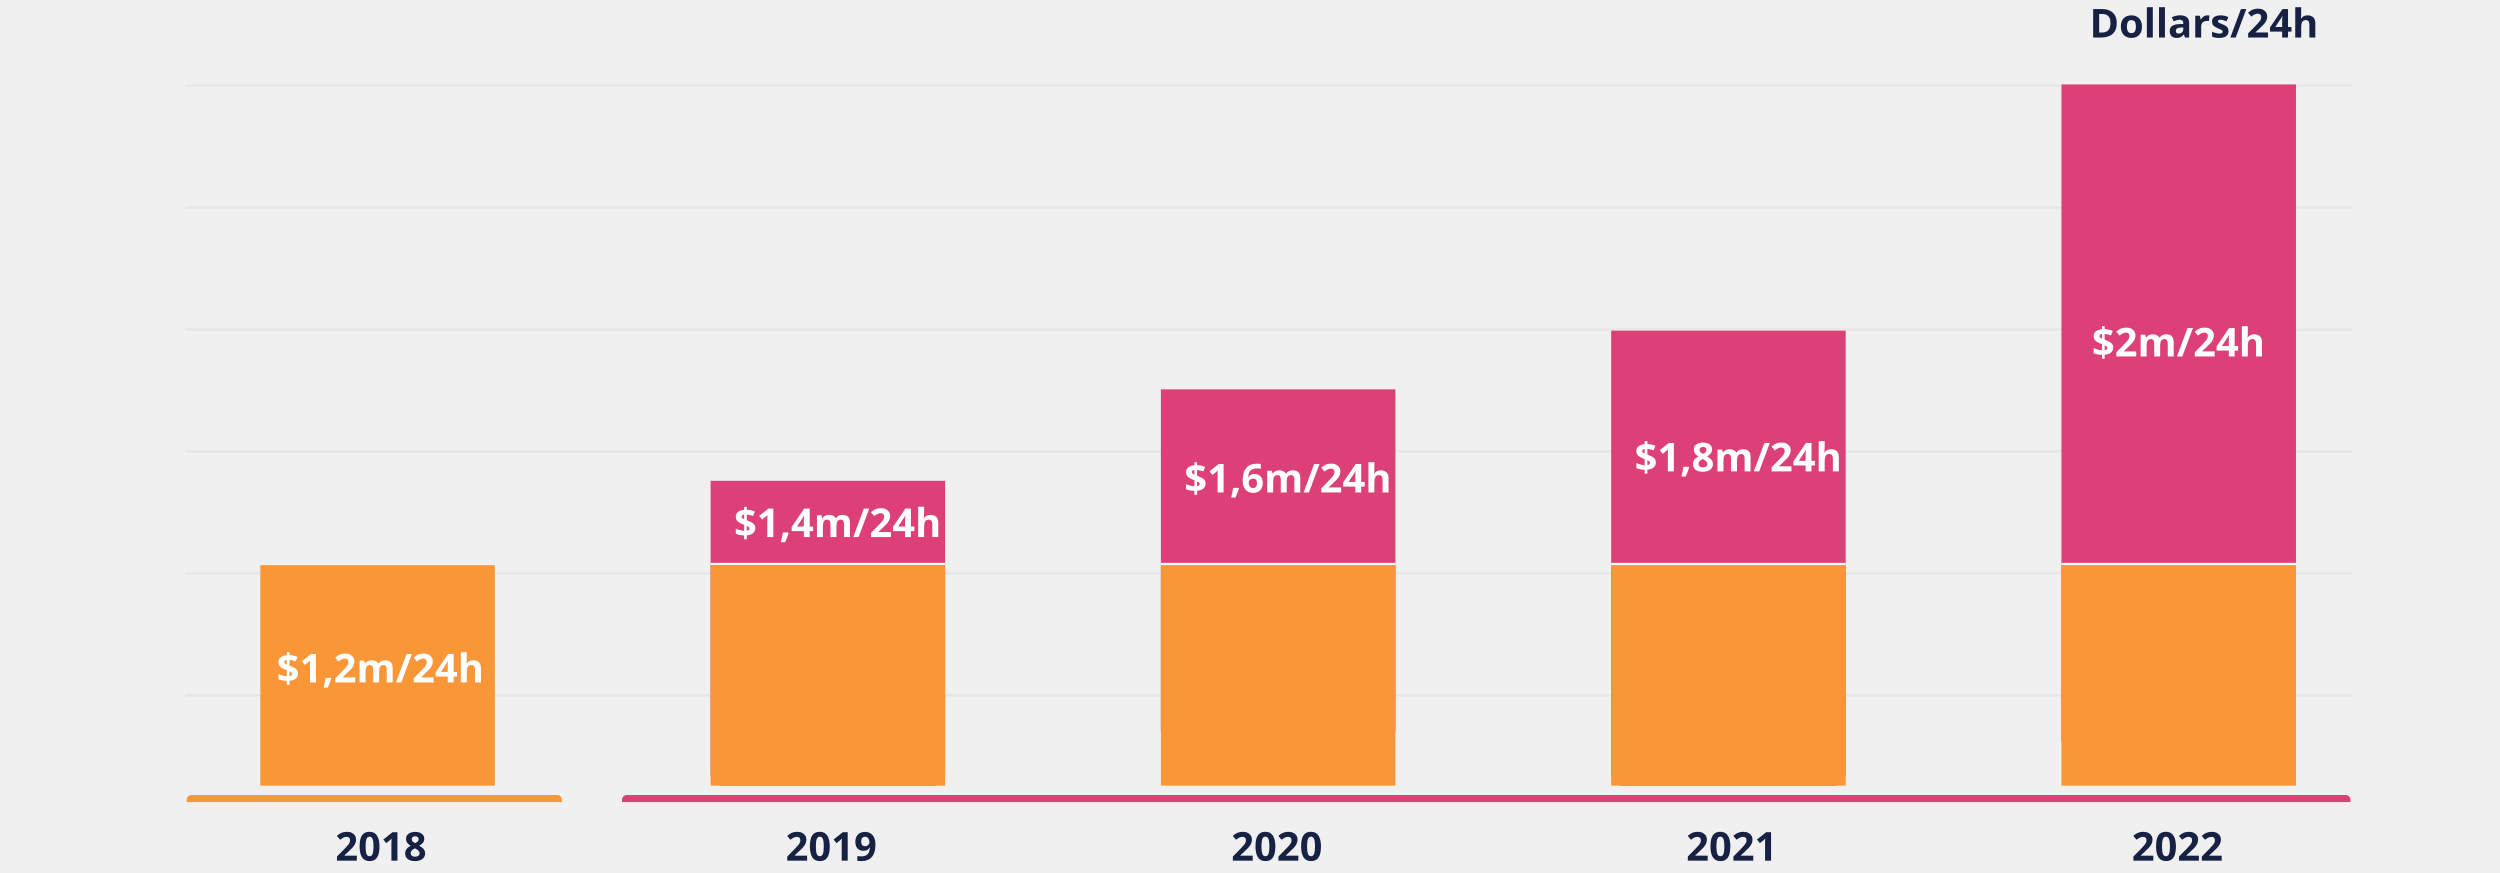
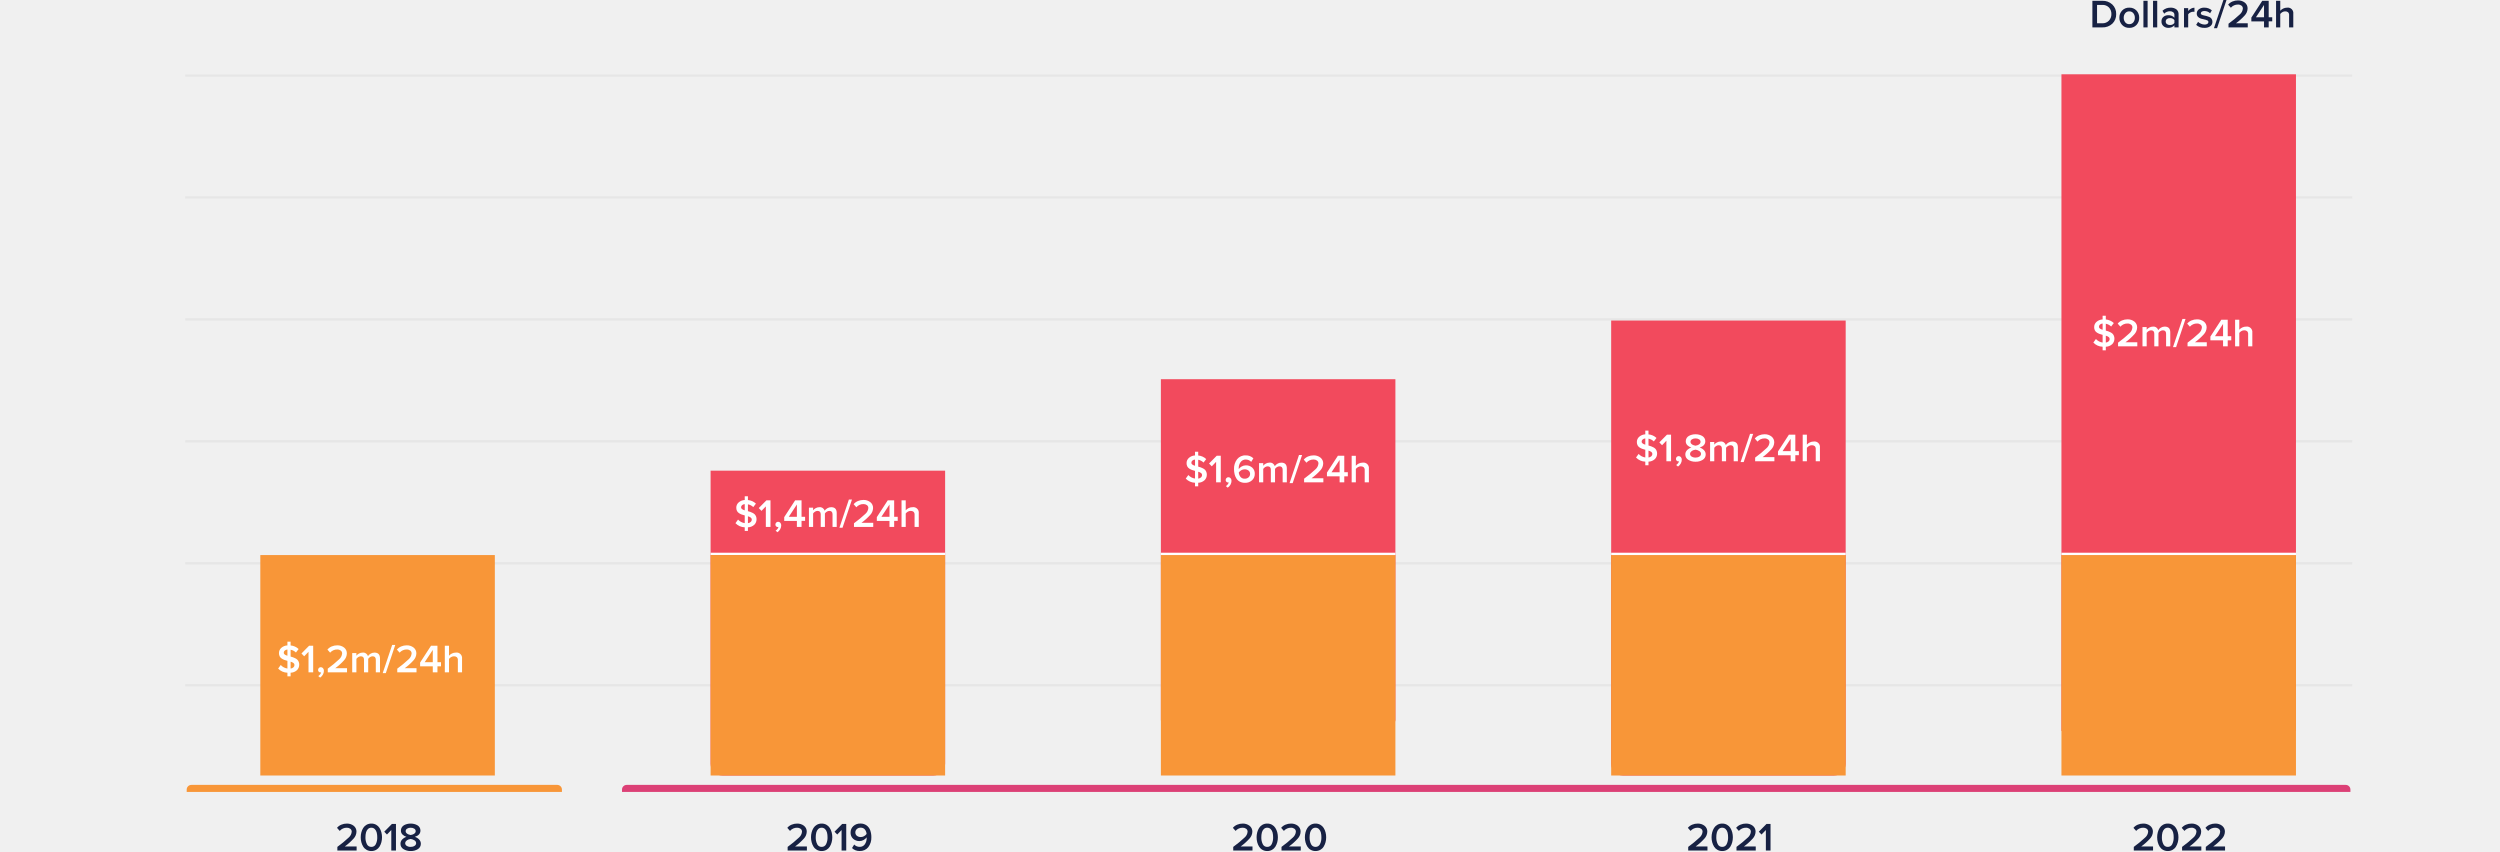
- <svg xmlns="http://www.w3.org/2000/svg" viewBox="2956 -1576 1066 372">
+ <svg xmlns="http://www.w3.org/2000/svg" viewBox="2956 -1571.679 1066 362.883">
  <defs>
    <style>
      .cls-1 {
        fill: none;
      }

      .cls-2 {
        opacity: 0.4;
        clip-path: url(#clip-path);
      }

      .cls-3 {
        fill: #d6d6d6;
      }

      .cls-4 {
        fill: #f89638;
      }

      .cls-5 {
-         fill: #dc4076;
+         fill: #f24a5d;
      }

-       .cls-6, .cls-8 {
+       .cls-6 {
        fill: #fff;
      }

      .cls-7 {
-         fill: #172143;
+         fill: #dc4076;
      }

-       .cls-7, .cls-8 {
-         font-size: 17px;
-         font-family: ProximaNova-Semibold, Proxima Nova;
-         font-weight: 600;
+       .cls-8 {
+         fill: #172143;
      }
    </style>
    <clipPath id="clip-path">
      <rect class="cls-1" width="1066" height="293" />
    </clipPath>
  </defs>
  <g id="Group_1308" data-name="Group 1308" transform="translate(2828 -8251)">
    <g id="Repeat_Grid_14" data-name="Repeat Grid 14" class="cls-2" transform="translate(128 6711)">
      <g transform="translate(-128 -7236)">
        <rect id="Rectangle_459" data-name="Rectangle 459" class="cls-3" width="924" height="1" transform="translate(207 7236)" />
      </g>
      <g transform="translate(-128 -7184)">
        <rect id="Rectangle_459-2" data-name="Rectangle 459" class="cls-3" width="924" height="1" transform="translate(207 7236)" />
      </g>
      <g transform="translate(-128 -7132)">
        <rect id="Rectangle_459-3" data-name="Rectangle 459" class="cls-3" width="924" height="1" transform="translate(207 7236)" />
      </g>
      <g transform="translate(-128 -7080)">
        <rect id="Rectangle_459-4" data-name="Rectangle 459" class="cls-3" width="924" height="1" transform="translate(207 7236)" />
      </g>
      <g transform="translate(-128 -7028)">
        <rect id="Rectangle_459-5" data-name="Rectangle 459" class="cls-3" width="924" height="1" transform="translate(207 7236)" />
      </g>
      <g transform="translate(-128 -6976)">
        <rect id="Rectangle_459-6" data-name="Rectangle 459" class="cls-3" width="924" height="1" transform="translate(207 7236)" />
      </g>
    </g>
    <rect id="Rectangle_457" data-name="Rectangle 457" class="cls-4" width="100" height="94" transform="translate(339 7010) rotate(180)" />
    <path id="Rectangle_457-2" data-name="Rectangle 457" class="cls-5" d="M5,0H95a5,5,0,0,1,5,5V130a0,0,0,0,1,0,0H0a0,0,0,0,1,0,0V5A5,5,0,0,1,5,0Z" transform="translate(531 7010) rotate(180)" />
    <rect id="Rectangle_470" data-name="Rectangle 470" class="cls-6" width="100" height="1" transform="translate(531 6916) rotate(180)" />
    <path id="Path_2293" data-name="Path 2293" class="cls-5" d="M2,0H98a1.884,1.884,0,0,1,2,1.741V147.106H0V1.741A1.884,1.884,0,0,1,2,0Z" transform="translate(723 6988.106) rotate(180)" />
    <path id="Rectangle_457-3" data-name="Rectangle 457" class="cls-5" d="M5,0H95a5,5,0,0,1,5,5V194a0,0,0,0,1,0,0H0a0,0,0,0,1,0,0V5A5,5,0,0,1,5,0Z" transform="translate(915 7010) rotate(180)" />
    <rect id="Rectangle_456" data-name="Rectangle 456" class="cls-5" width="100" height="280" transform="translate(1007 6711)" />
    <path id="Rectangle_458" data-name="Rectangle 458" class="cls-4" d="M2,0H158a2,2,0,0,1,2,2V3a0,0,0,0,1,0,0H0A0,0,0,0,1,0,3V2A2,2,0,0,1,2,0Z" transform="translate(207.606 7014)" />
-     <path id="Rectangle_464" data-name="Rectangle 464" class="cls-5" d="M2,0H735a2,2,0,0,1,2,2V3a0,0,0,0,1,0,0H0A0,0,0,0,1,0,3V2A2,2,0,0,1,2,0Z" transform="translate(393.222 7014)" />
+     <path id="Rectangle_464" data-name="Rectangle 464" class="cls-7" d="M2,0H735a2,2,0,0,1,2,2V3a0,0,0,0,1,0,0H0A0,0,0,0,1,0,3V2A2,2,0,0,1,2,0Z" transform="translate(393.222 7014)" />
    <rect id="Rectangle_460" data-name="Rectangle 460" class="cls-4" width="100" height="94" transform="translate(531 7010) rotate(180)" />
    <rect id="Rectangle_461" data-name="Rectangle 461" class="cls-4" width="100" height="94" transform="translate(723 7010) rotate(180)" />
    <rect id="Rectangle_462" data-name="Rectangle 462" class="cls-4" width="100" height="94" transform="translate(915 7010) rotate(180)" />
    <rect id="Rectangle_463" data-name="Rectangle 463" class="cls-4" width="100" height="94" transform="translate(1107 7010) rotate(180)" />
-     <text id="_2018" data-name="2018" class="cls-7" transform="translate(271 7042)">
-       <tspan x="0" y="0">2018</tspan>
-     </text>
-     <text id="_2019" data-name="2019" class="cls-7" transform="translate(463 7042)">
-       <tspan x="0" y="0">2019</tspan>
-     </text>
-     <text id="_2020" data-name="2020" class="cls-7" transform="translate(653 7042)">
-       <tspan x="0" y="0">2020</tspan>
-     </text>
-     <text id="_2021" data-name="2021" class="cls-7" transform="translate(847 7042)">
-       <tspan x="0" y="0">2021</tspan>
-     </text>
-     <text id="_2022" data-name="2022" class="cls-7" transform="translate(1037 7042)">
-       <tspan x="0" y="0">2022</tspan>
-     </text>
-     <text id="_1_2m_24h" data-name="$1,2m/24h" class="cls-8" transform="translate(246 6966)">
-       <tspan x="0" y="0">$1,2m/24h</tspan>
-     </text>
-     <text id="_1_4m_24h" data-name="$1,4m/24h" class="cls-8" transform="translate(441 6904)">
-       <tspan x="0" y="0">$1,4m/24h</tspan>
-     </text>
-     <text id="_1_6m_24h" data-name="$1,6m/24h" class="cls-8" transform="translate(633 6885)">
-       <tspan x="0" y="0">$1,6m/24h</tspan>
-     </text>
-     <text id="_1_8m_24h" data-name="$1,8m/24h" class="cls-8" transform="translate(825 6876)">
-       <tspan x="0" y="0">$1,8m/24h</tspan>
-     </text>
-     <text id="_2m_24h" data-name="$2m/24h" class="cls-8" transform="translate(1020 6827)">
-       <tspan x="0" y="0">$2m/24h</tspan>
-     </text>
-     <text id="Dollars_24h" data-name="Dollars/24h" class="cls-7" transform="translate(1063 6691)">
-       <tspan x="-44.013" y="0">Dollars/24h</tspan>
-     </text>
+     <path id="Path_2312" data-name="Path 2312" class="cls-8" d="M9.061,0H.85V-1.564A50.2,50.2,0,0,0,5.687-5.551,3.665,3.665,0,0,0,6.97-8.007a1.506,1.506,0,0,0-.6-1.284,2.361,2.361,0,0,0-1.453-.45,3.881,3.881,0,0,0-3.06,1.36L.7-9.69a4.721,4.721,0,0,1,1.845-1.351,5.978,5.978,0,0,1,2.338-.468,4.587,4.587,0,0,1,2.924.935,3.086,3.086,0,0,1,1.19,2.567A4.5,4.5,0,0,1,7.769-5.1a23.917,23.917,0,0,1-3.74,3.349H9.061Zm8.33-.306a4.068,4.068,0,0,1-2.04.51,4.068,4.068,0,0,1-2.04-.51,3.92,3.92,0,0,1-1.428-1.36,6.9,6.9,0,0,1-.8-1.87,8.212,8.212,0,0,1-.272-2.125,8.212,8.212,0,0,1,.272-2.125,6.77,6.77,0,0,1,.8-1.862A3.944,3.944,0,0,1,13.311-11a4.068,4.068,0,0,1,2.04-.51,4.068,4.068,0,0,1,2.04.51,3.944,3.944,0,0,1,1.428,1.351,6.77,6.77,0,0,1,.8,1.862,8.212,8.212,0,0,1,.272,2.125,8.212,8.212,0,0,1-.272,2.125,6.9,6.9,0,0,1-.8,1.87A3.92,3.92,0,0,1,17.391-.306ZM13.447-2.72a2.017,2.017,0,0,0,1.9,1.156,2.017,2.017,0,0,0,1.9-1.156,6.254,6.254,0,0,0,.612-2.941,8.079,8.079,0,0,0-.229-2.023,3.153,3.153,0,0,0-.816-1.47,2,2,0,0,0-1.47-.587,2,2,0,0,0-1.471.587,3.153,3.153,0,0,0-.816,1.47,8.079,8.079,0,0,0-.229,2.023A6.254,6.254,0,0,0,13.447-2.72ZM25.84,0H23.851V-8.755L22-6.834,20.842-8.041l3.264-3.3H25.84ZM35.2-.621A5.483,5.483,0,0,1,32.113.2a5.525,5.525,0,0,1-3.094-.825,2.592,2.592,0,0,1-1.258-2.287,2.538,2.538,0,0,1,.722-1.8,4.4,4.4,0,0,1,1.827-1.139,4.134,4.134,0,0,1-1.708-1,2.3,2.3,0,0,1-.655-1.683,2.514,2.514,0,0,1,.366-1.343,2.643,2.643,0,0,1,.969-.935,5.254,5.254,0,0,1,1.326-.519,6.25,6.25,0,0,1,1.5-.179,6.147,6.147,0,0,1,1.5.179,5.427,5.427,0,0,1,1.326.519,2.624,2.624,0,0,1,.977.935,2.514,2.514,0,0,1,.366,1.343q0,1.921-2.38,2.686a4.4,4.4,0,0,1,1.827,1.139,2.538,2.538,0,0,1,.723,1.8A2.6,2.6,0,0,1,35.2-.621ZM32.113-6.63A6.314,6.314,0,0,0,33-6.86a2.52,2.52,0,0,0,.841-.51,1.11,1.11,0,0,0,.417-.859,1.27,1.27,0,0,0-.6-1.1,2.691,2.691,0,0,0-1.539-.408,2.724,2.724,0,0,0-1.556.408,1.27,1.27,0,0,0-.6,1.1,1.1,1.1,0,0,0,.425.859,2.608,2.608,0,0,0,.85.51A6.314,6.314,0,0,0,32.113-6.63Zm0,5.066a2.961,2.961,0,0,0,1.649-.442,1.331,1.331,0,0,0,.68-1.156,1.4,1.4,0,0,0-.79-1.233,3.9,3.9,0,0,0-1.539-.552,4.157,4.157,0,0,0-.935.229,2.889,2.889,0,0,0-.952.6,1.265,1.265,0,0,0-.459.96,1.334,1.334,0,0,0,.672,1.156A2.983,2.983,0,0,0,32.113-1.564Z" transform="translate(271 7042)" />
+     <path id="Path_2313" data-name="Path 2313" class="cls-8" d="M9.061,0H.85V-1.564A50.2,50.2,0,0,0,5.687-5.551,3.665,3.665,0,0,0,6.97-8.007a1.506,1.506,0,0,0-.6-1.284,2.361,2.361,0,0,0-1.453-.45,3.881,3.881,0,0,0-3.06,1.36L.7-9.69a4.721,4.721,0,0,1,1.845-1.351,5.978,5.978,0,0,1,2.338-.468,4.587,4.587,0,0,1,2.924.935,3.086,3.086,0,0,1,1.19,2.567A4.5,4.5,0,0,1,7.769-5.1a23.917,23.917,0,0,1-3.74,3.349H9.061Zm8.33-.306a4.068,4.068,0,0,1-2.04.51,4.068,4.068,0,0,1-2.04-.51,3.92,3.92,0,0,1-1.428-1.36,6.9,6.9,0,0,1-.8-1.87,8.212,8.212,0,0,1-.272-2.125,8.212,8.212,0,0,1,.272-2.125,6.77,6.77,0,0,1,.8-1.862A3.944,3.944,0,0,1,13.311-11a4.068,4.068,0,0,1,2.04-.51,4.068,4.068,0,0,1,2.04.51,3.944,3.944,0,0,1,1.428,1.351,6.77,6.77,0,0,1,.8,1.862,8.212,8.212,0,0,1,.272,2.125,8.212,8.212,0,0,1-.272,2.125,6.9,6.9,0,0,1-.8,1.87A3.92,3.92,0,0,1,17.391-.306ZM13.447-2.72a2.017,2.017,0,0,0,1.9,1.156,2.017,2.017,0,0,0,1.9-1.156,6.254,6.254,0,0,0,.612-2.941,8.079,8.079,0,0,0-.229-2.023,3.153,3.153,0,0,0-.816-1.47,2,2,0,0,0-1.47-.587,2,2,0,0,0-1.471.587,3.153,3.153,0,0,0-.816,1.47,8.079,8.079,0,0,0-.229,2.023A6.254,6.254,0,0,0,13.447-2.72ZM25.84,0H23.851V-8.755L22-6.834,20.842-8.041l3.264-3.3H25.84Zm5.712.187a4.394,4.394,0,0,1-3.247-1.258l.918-1.5a3.113,3.113,0,0,0,2.329.986,2.55,2.55,0,0,0,2.219-1.1A4.439,4.439,0,0,0,34.544-5.3v-.34a3.947,3.947,0,0,1-1.275,1.113,3.461,3.461,0,0,1-1.768.485,3.947,3.947,0,0,1-2.712-.969,3.419,3.419,0,0,1-1.1-2.7,3.575,3.575,0,0,1,1.164-2.712,4.223,4.223,0,0,1,3.018-1.1,4.282,4.282,0,0,1,2.677.825,4.509,4.509,0,0,1,1.539,2.108,8.681,8.681,0,0,1,.459,2.932,6.545,6.545,0,0,1-1.309,4.2A4.44,4.44,0,0,1,31.552.187Zm.476-5.95a2.9,2.9,0,0,0,1.394-.357,3.087,3.087,0,0,0,1.088-.969,3.419,3.419,0,0,0-.705-1.87,2.172,2.172,0,0,0-1.828-.8,2.228,2.228,0,0,0-1.649.612,1.885,1.885,0,0,0-.612,1.36,1.8,1.8,0,0,0,.663,1.5A2.6,2.6,0,0,0,32.028-5.763Z" transform="translate(463 7042)" />
+     <path id="Path_2314" data-name="Path 2314" class="cls-8" d="M9.061,0H.85V-1.564A50.2,50.2,0,0,0,5.687-5.551,3.665,3.665,0,0,0,6.97-8.007a1.506,1.506,0,0,0-.6-1.284,2.361,2.361,0,0,0-1.453-.45,3.881,3.881,0,0,0-3.06,1.36L.7-9.69a4.721,4.721,0,0,1,1.845-1.351,5.978,5.978,0,0,1,2.338-.468,4.587,4.587,0,0,1,2.924.935,3.086,3.086,0,0,1,1.19,2.567A4.5,4.5,0,0,1,7.769-5.1a23.917,23.917,0,0,1-3.74,3.349H9.061Zm8.33-.306a4.068,4.068,0,0,1-2.04.51,4.068,4.068,0,0,1-2.04-.51,3.92,3.92,0,0,1-1.428-1.36,6.9,6.9,0,0,1-.8-1.87,8.212,8.212,0,0,1-.272-2.125,8.212,8.212,0,0,1,.272-2.125,6.77,6.77,0,0,1,.8-1.862A3.944,3.944,0,0,1,13.311-11a4.068,4.068,0,0,1,2.04-.51,4.068,4.068,0,0,1,2.04.51,3.944,3.944,0,0,1,1.428,1.351,6.77,6.77,0,0,1,.8,1.862,8.212,8.212,0,0,1,.272,2.125,8.212,8.212,0,0,1-.272,2.125,6.9,6.9,0,0,1-.8,1.87A3.92,3.92,0,0,1,17.391-.306ZM13.447-2.72a2.017,2.017,0,0,0,1.9,1.156,2.017,2.017,0,0,0,1.9-1.156,6.254,6.254,0,0,0,.612-2.941,8.079,8.079,0,0,0-.229-2.023,3.153,3.153,0,0,0-.816-1.47,2,2,0,0,0-1.47-.587,2,2,0,0,0-1.471.587,3.153,3.153,0,0,0-.816,1.47,8.079,8.079,0,0,0-.229,2.023A6.254,6.254,0,0,0,13.447-2.72ZM29.648,0H21.437V-1.564a50.2,50.2,0,0,0,4.837-3.987,3.665,3.665,0,0,0,1.284-2.456,1.506,1.506,0,0,0-.6-1.284,2.361,2.361,0,0,0-1.454-.45,3.881,3.881,0,0,0-3.06,1.36L21.284-9.69a4.721,4.721,0,0,1,1.844-1.351,5.978,5.978,0,0,1,2.337-.468,4.587,4.587,0,0,1,2.924.935,3.086,3.086,0,0,1,1.19,2.567A4.5,4.5,0,0,1,28.356-5.1a23.917,23.917,0,0,1-3.74,3.349h5.032Zm8.33-.306a4.068,4.068,0,0,1-2.04.51,4.068,4.068,0,0,1-2.04-.51,3.92,3.92,0,0,1-1.428-1.36,6.9,6.9,0,0,1-.8-1.87A8.212,8.212,0,0,1,31.4-5.661a8.212,8.212,0,0,1,.272-2.125,6.77,6.77,0,0,1,.8-1.862A3.944,3.944,0,0,1,33.9-11a4.068,4.068,0,0,1,2.04-.51,4.068,4.068,0,0,1,2.04.51,3.944,3.944,0,0,1,1.428,1.351,6.77,6.77,0,0,1,.8,1.862,8.212,8.212,0,0,1,.272,2.125,8.212,8.212,0,0,1-.272,2.125,6.9,6.9,0,0,1-.8,1.87A3.92,3.92,0,0,1,37.978-.306ZM34.034-2.72a2.017,2.017,0,0,0,1.9,1.156,2.017,2.017,0,0,0,1.9-1.156,6.254,6.254,0,0,0,.612-2.941,8.079,8.079,0,0,0-.229-2.023,3.153,3.153,0,0,0-.816-1.47,2,2,0,0,0-1.471-.587,2,2,0,0,0-1.471.587,3.153,3.153,0,0,0-.816,1.47,8.079,8.079,0,0,0-.229,2.023A6.254,6.254,0,0,0,34.034-2.72Z" transform="translate(653 7042)" />
+     <path id="Path_2315" data-name="Path 2315" class="cls-8" d="M9.061,0H.85V-1.564A50.2,50.2,0,0,0,5.687-5.551,3.665,3.665,0,0,0,6.97-8.007a1.506,1.506,0,0,0-.6-1.284,2.361,2.361,0,0,0-1.453-.45,3.881,3.881,0,0,0-3.06,1.36L.7-9.69a4.721,4.721,0,0,1,1.845-1.351,5.978,5.978,0,0,1,2.338-.468,4.587,4.587,0,0,1,2.924.935,3.086,3.086,0,0,1,1.19,2.567A4.5,4.5,0,0,1,7.769-5.1a23.917,23.917,0,0,1-3.74,3.349H9.061Zm8.33-.306a4.068,4.068,0,0,1-2.04.51,4.068,4.068,0,0,1-2.04-.51,3.92,3.92,0,0,1-1.428-1.36,6.9,6.9,0,0,1-.8-1.87,8.212,8.212,0,0,1-.272-2.125,8.212,8.212,0,0,1,.272-2.125,6.77,6.77,0,0,1,.8-1.862A3.944,3.944,0,0,1,13.311-11a4.068,4.068,0,0,1,2.04-.51,4.068,4.068,0,0,1,2.04.51,3.944,3.944,0,0,1,1.428,1.351,6.77,6.77,0,0,1,.8,1.862,8.212,8.212,0,0,1,.272,2.125,8.212,8.212,0,0,1-.272,2.125,6.9,6.9,0,0,1-.8,1.87A3.92,3.92,0,0,1,17.391-.306ZM13.447-2.72a2.017,2.017,0,0,0,1.9,1.156,2.017,2.017,0,0,0,1.9-1.156,6.254,6.254,0,0,0,.612-2.941,8.079,8.079,0,0,0-.229-2.023,3.153,3.153,0,0,0-.816-1.47,2,2,0,0,0-1.47-.587,2,2,0,0,0-1.471.587,3.153,3.153,0,0,0-.816,1.47,8.079,8.079,0,0,0-.229,2.023A6.254,6.254,0,0,0,13.447-2.72ZM29.648,0H21.437V-1.564a50.2,50.2,0,0,0,4.837-3.987,3.665,3.665,0,0,0,1.284-2.456,1.506,1.506,0,0,0-.6-1.284,2.361,2.361,0,0,0-1.454-.45,3.881,3.881,0,0,0-3.06,1.36L21.284-9.69a4.721,4.721,0,0,1,1.844-1.351,5.978,5.978,0,0,1,2.337-.468,4.587,4.587,0,0,1,2.924.935,3.086,3.086,0,0,1,1.19,2.567A4.5,4.5,0,0,1,28.356-5.1a23.917,23.917,0,0,1-3.74,3.349h5.032Zm6.307,0H33.966V-8.755L32.113-6.834,30.957-8.041l3.264-3.3h1.734Z" transform="translate(847 7042)" />
+     <path id="Path_2316" data-name="Path 2316" class="cls-8" d="M9.061,0H.85V-1.564A50.2,50.2,0,0,0,5.687-5.551,3.665,3.665,0,0,0,6.97-8.007a1.506,1.506,0,0,0-.6-1.284,2.361,2.361,0,0,0-1.453-.45,3.881,3.881,0,0,0-3.06,1.36L.7-9.69a4.721,4.721,0,0,1,1.845-1.351,5.978,5.978,0,0,1,2.338-.468,4.587,4.587,0,0,1,2.924.935,3.086,3.086,0,0,1,1.19,2.567A4.5,4.5,0,0,1,7.769-5.1a23.917,23.917,0,0,1-3.74,3.349H9.061Zm8.33-.306a4.068,4.068,0,0,1-2.04.51,4.068,4.068,0,0,1-2.04-.51,3.92,3.92,0,0,1-1.428-1.36,6.9,6.9,0,0,1-.8-1.87,8.212,8.212,0,0,1-.272-2.125,8.212,8.212,0,0,1,.272-2.125,6.77,6.77,0,0,1,.8-1.862A3.944,3.944,0,0,1,13.311-11a4.068,4.068,0,0,1,2.04-.51,4.068,4.068,0,0,1,2.04.51,3.944,3.944,0,0,1,1.428,1.351,6.77,6.77,0,0,1,.8,1.862,8.212,8.212,0,0,1,.272,2.125,8.212,8.212,0,0,1-.272,2.125,6.9,6.9,0,0,1-.8,1.87A3.92,3.92,0,0,1,17.391-.306ZM13.447-2.72a2.017,2.017,0,0,0,1.9,1.156,2.017,2.017,0,0,0,1.9-1.156,6.254,6.254,0,0,0,.612-2.941,8.079,8.079,0,0,0-.229-2.023,3.153,3.153,0,0,0-.816-1.47,2,2,0,0,0-1.47-.587,2,2,0,0,0-1.471.587,3.153,3.153,0,0,0-.816,1.47,8.079,8.079,0,0,0-.229,2.023A6.254,6.254,0,0,0,13.447-2.72ZM29.648,0H21.437V-1.564a50.2,50.2,0,0,0,4.837-3.987,3.665,3.665,0,0,0,1.284-2.456,1.506,1.506,0,0,0-.6-1.284,2.361,2.361,0,0,0-1.454-.45,3.881,3.881,0,0,0-3.06,1.36L21.284-9.69a4.721,4.721,0,0,1,1.844-1.351,5.978,5.978,0,0,1,2.337-.468,4.587,4.587,0,0,1,2.924.935,3.086,3.086,0,0,1,1.19,2.567A4.5,4.5,0,0,1,28.356-5.1a23.917,23.917,0,0,1-3.74,3.349h5.032ZM39.763,0H31.552V-1.564a50.2,50.2,0,0,0,4.837-3.987,3.665,3.665,0,0,0,1.284-2.456,1.506,1.506,0,0,0-.6-1.284,2.361,2.361,0,0,0-1.453-.45,3.881,3.881,0,0,0-3.06,1.36L31.4-9.69a4.721,4.721,0,0,1,1.844-1.351,5.978,5.978,0,0,1,2.338-.468,4.587,4.587,0,0,1,2.924.935A3.086,3.086,0,0,1,39.7-8.007,4.5,4.5,0,0,1,38.471-5.1a23.917,23.917,0,0,1-3.74,3.349h5.032Z" transform="translate(1037 7042)" />
+     <path id="Path_2317" data-name="Path 2317" class="cls-6" d="M4.556,1.7V.17A5.661,5.661,0,0,1,.6-1.6L1.7-3.128A4.783,4.783,0,0,0,4.556-1.615V-4.9A13.522,13.522,0,0,1,3.23-5.3a5.977,5.977,0,0,1-1.105-.561,2.393,2.393,0,0,1-.875-.952,3.027,3.027,0,0,1-.3-1.385,2.931,2.931,0,0,1,.986-2.227,4.229,4.229,0,0,1,2.618-1.054v-1.581h1.36v1.6a5.641,5.641,0,0,1,3.417,1.53L8.194-8.449a4.432,4.432,0,0,0-2.278-1.19v2.924q.629.17,1.071.323a7.249,7.249,0,0,1,.977.433,3.376,3.376,0,0,1,.859.612,2.723,2.723,0,0,1,.544.859A3.051,3.051,0,0,1,9.588-3.3,3.263,3.263,0,0,1,8.662-.944,4.156,4.156,0,0,1,5.916.17V1.7Zm2.6-3.859a1.343,1.343,0,0,0,.408-.952A1.04,1.04,0,0,0,7.14-3.97a3.742,3.742,0,0,0-1.224-.57V-1.6A2.151,2.151,0,0,0,7.157-2.159ZM2.992-8.33q0,.816,1.564,1.258V-9.724a1.906,1.906,0,0,0-1.148.451A1.23,1.23,0,0,0,2.992-8.33ZM15.538,0H13.549V-8.755L11.7-6.834,10.54-8.041l3.264-3.3h1.734Zm4.573-.646A3.274,3.274,0,0,1,19.678.978a3.829,3.829,0,0,1-1.165,1.283l-.8-.663A2.873,2.873,0,0,0,18.5.884,2.158,2.158,0,0,0,18.938,0a.915.915,0,0,1-.289.051.976.976,0,0,1-.731-.3,1.063,1.063,0,0,1-.289-.773,1.141,1.141,0,0,1,.34-.825,1.1,1.1,0,0,1,.816-.349,1.238,1.238,0,0,1,.935.416A1.585,1.585,0,0,1,20.111-.646ZM29.971,0H21.76V-1.564A50.2,50.2,0,0,0,26.6-5.551,3.665,3.665,0,0,0,27.88-8.007a1.506,1.506,0,0,0-.6-1.284,2.361,2.361,0,0,0-1.453-.45,3.881,3.881,0,0,0-3.06,1.36L21.607-9.69a4.721,4.721,0,0,1,1.844-1.351,5.978,5.978,0,0,1,2.337-.468,4.587,4.587,0,0,1,2.924.935A3.086,3.086,0,0,1,29.9-8.007,4.5,4.5,0,0,1,28.679-5.1a23.917,23.917,0,0,1-3.74,3.349h5.032ZM44.03,0H42.245V-5.355q0-1.479-1.343-1.479a2.056,2.056,0,0,0-1.088.323A2.533,2.533,0,0,0,39-5.746V0H37.213V-5.355q0-1.479-1.36-1.479a1.986,1.986,0,0,0-1.062.323,2.665,2.665,0,0,0-.824.782V0H32.181V-8.211h1.785v1.122a3.109,3.109,0,0,1,1.063-.893,3.181,3.181,0,0,1,1.606-.434A2.081,2.081,0,0,1,38.879-6.9a3.351,3.351,0,0,1,1.156-1.062,3.164,3.164,0,0,1,1.632-.451q2.363,0,2.363,2.482Zm2.482.34H45.186l4.029-12.019h1.326ZM59.6,0H51.391V-1.564a50.2,50.2,0,0,0,4.837-3.987,3.665,3.665,0,0,0,1.284-2.456,1.506,1.506,0,0,0-.6-1.284,2.361,2.361,0,0,0-1.454-.45,3.881,3.881,0,0,0-3.06,1.36L51.238-9.69a4.721,4.721,0,0,1,1.845-1.351,5.978,5.978,0,0,1,2.338-.468,4.587,4.587,0,0,1,2.924.935,3.086,3.086,0,0,1,1.19,2.567A4.5,4.5,0,0,1,58.31-5.1a23.917,23.917,0,0,1-3.74,3.349H59.6Zm8.925,0H66.538V-2.567H61.132v-1.6l4.658-7.174h2.737v7.021H70.04v1.751H68.527ZM66.538-4.318V-9.554L63.087-4.318ZM79.016,0H77.231V-5.168A1.639,1.639,0,0,0,76.8-6.452a1.8,1.8,0,0,0-1.232-.382,2.348,2.348,0,0,0-1.19.323,3.111,3.111,0,0,0-.918.782V0H71.672V-11.339h1.785v4.25a3.865,3.865,0,0,1,1.232-.935,3.659,3.659,0,0,1,1.674-.391,2.322,2.322,0,0,1,2.652,2.6Z" transform="translate(246 6966)" />
+     <path id="Path_2318" data-name="Path 2318" class="cls-6" d="M4.556,1.7V.17A5.661,5.661,0,0,1,.6-1.6L1.7-3.128A4.783,4.783,0,0,0,4.556-1.615V-4.9A13.522,13.522,0,0,1,3.23-5.3a5.977,5.977,0,0,1-1.105-.561,2.393,2.393,0,0,1-.875-.952,3.027,3.027,0,0,1-.3-1.385,2.931,2.931,0,0,1,.986-2.227,4.229,4.229,0,0,1,2.618-1.054v-1.581h1.36v1.6a5.641,5.641,0,0,1,3.417,1.53L8.194-8.449a4.432,4.432,0,0,0-2.278-1.19v2.924q.629.17,1.071.323a7.249,7.249,0,0,1,.977.433,3.376,3.376,0,0,1,.859.612,2.723,2.723,0,0,1,.544.859A3.051,3.051,0,0,1,9.588-3.3,3.263,3.263,0,0,1,8.662-.944,4.156,4.156,0,0,1,5.916.17V1.7Zm2.6-3.859a1.343,1.343,0,0,0,.408-.952A1.04,1.04,0,0,0,7.14-3.97a3.742,3.742,0,0,0-1.224-.57V-1.6A2.151,2.151,0,0,0,7.157-2.159ZM2.992-8.33q0,.816,1.564,1.258V-9.724a1.906,1.906,0,0,0-1.148.451A1.23,1.23,0,0,0,2.992-8.33ZM15.538,0H13.549V-8.755L11.7-6.834,10.54-8.041l3.264-3.3h1.734Zm4.573-.646A3.274,3.274,0,0,1,19.678.978a3.829,3.829,0,0,1-1.165,1.283l-.8-.663A2.873,2.873,0,0,0,18.5.884,2.158,2.158,0,0,0,18.938,0a.915.915,0,0,1-.289.051.976.976,0,0,1-.731-.3,1.063,1.063,0,0,1-.289-.773,1.141,1.141,0,0,1,.34-.825,1.1,1.1,0,0,1,.816-.349,1.238,1.238,0,0,1,.935.416A1.585,1.585,0,0,1,20.111-.646ZM28.781,0H26.792V-2.567H21.386v-1.6l4.658-7.174h2.737v7.021h1.513v1.751H28.781ZM26.792-4.318V-9.554L23.341-4.318ZM43.775,0H41.99V-5.355q0-1.479-1.343-1.479a2.056,2.056,0,0,0-1.088.323,2.533,2.533,0,0,0-.816.765V0H36.958V-5.355q0-1.479-1.36-1.479a1.986,1.986,0,0,0-1.062.323,2.665,2.665,0,0,0-.825.782V0H31.926V-8.211h1.785v1.122a3.109,3.109,0,0,1,1.063-.893,3.181,3.181,0,0,1,1.606-.434A2.081,2.081,0,0,1,38.624-6.9,3.351,3.351,0,0,1,39.78-7.965a3.164,3.164,0,0,1,1.632-.451q2.363,0,2.363,2.482Zm2.482.34H44.931L48.96-11.679h1.326ZM59.347,0H51.136V-1.564a50.2,50.2,0,0,0,4.837-3.987,3.665,3.665,0,0,0,1.284-2.456,1.506,1.506,0,0,0-.6-1.284,2.361,2.361,0,0,0-1.453-.45,3.881,3.881,0,0,0-3.06,1.36L50.983-9.69a4.721,4.721,0,0,1,1.845-1.351,5.978,5.978,0,0,1,2.338-.468,4.587,4.587,0,0,1,2.924.935,3.086,3.086,0,0,1,1.19,2.567A4.5,4.5,0,0,1,58.055-5.1a23.917,23.917,0,0,1-3.74,3.349h5.032Zm8.925,0H66.283V-2.567H60.877v-1.6l4.658-7.174h2.737v7.021h1.513v1.751H68.272ZM66.283-4.318V-9.554L62.832-4.318ZM78.761,0H76.976V-5.168a1.639,1.639,0,0,0-.433-1.284,1.8,1.8,0,0,0-1.232-.382,2.348,2.348,0,0,0-1.19.323,3.111,3.111,0,0,0-.918.782V0H71.417V-11.339H73.2v4.25a3.865,3.865,0,0,1,1.232-.935,3.659,3.659,0,0,1,1.674-.391,2.322,2.322,0,0,1,2.652,2.6Z" transform="translate(441 6904)" />
+     <path id="Path_2319" data-name="Path 2319" class="cls-6" d="M4.556,1.7V.17A5.661,5.661,0,0,1,.6-1.6L1.7-3.128A4.783,4.783,0,0,0,4.556-1.615V-4.9A13.522,13.522,0,0,1,3.23-5.3a5.977,5.977,0,0,1-1.105-.561,2.393,2.393,0,0,1-.875-.952,3.027,3.027,0,0,1-.3-1.385,2.931,2.931,0,0,1,.986-2.227,4.229,4.229,0,0,1,2.618-1.054v-1.581h1.36v1.6a5.641,5.641,0,0,1,3.417,1.53L8.194-8.449a4.432,4.432,0,0,0-2.278-1.19v2.924q.629.17,1.071.323a7.249,7.249,0,0,1,.977.433,3.376,3.376,0,0,1,.859.612,2.723,2.723,0,0,1,.544.859A3.051,3.051,0,0,1,9.588-3.3,3.263,3.263,0,0,1,8.662-.944,4.156,4.156,0,0,1,5.916.17V1.7Zm2.6-3.859a1.343,1.343,0,0,0,.408-.952A1.04,1.04,0,0,0,7.14-3.97a3.742,3.742,0,0,0-1.224-.57V-1.6A2.151,2.151,0,0,0,7.157-2.159ZM2.992-8.33q0,.816,1.564,1.258V-9.724a1.906,1.906,0,0,0-1.148.451A1.23,1.23,0,0,0,2.992-8.33ZM15.538,0H13.549V-8.755L11.7-6.834,10.54-8.041l3.264-3.3h1.734Zm4.573-.646A3.274,3.274,0,0,1,19.678.978a3.829,3.829,0,0,1-1.165,1.283l-.8-.663A2.873,2.873,0,0,0,18.5.884,2.158,2.158,0,0,0,18.938,0a.915.915,0,0,1-.289.051.976.976,0,0,1-.731-.3,1.063,1.063,0,0,1-.289-.773,1.141,1.141,0,0,1,.34-.825,1.1,1.1,0,0,1,.816-.349,1.238,1.238,0,0,1,.935.416A1.585,1.585,0,0,1,20.111-.646ZM25.857.2a4.621,4.621,0,0,1-2.125-.468A3.784,3.784,0,0,1,22.27-1.547a6.116,6.116,0,0,1-.816-1.845,8.8,8.8,0,0,1-.272-2.252A6.573,6.573,0,0,1,22.491-9.86a4.44,4.44,0,0,1,3.689-1.649,4.488,4.488,0,0,1,3.264,1.258l-.935,1.513a3.088,3.088,0,0,0-2.329-1A2.585,2.585,0,0,0,24-8.653,4.294,4.294,0,0,0,23.188-6a2.18,2.18,0,0,0,.017.323,3.683,3.683,0,0,1,1.258-1.105,3.54,3.54,0,0,1,1.785-.476,3.936,3.936,0,0,1,2.7.96A3.405,3.405,0,0,1,30.039-3.6,3.588,3.588,0,0,1,28.883-.893,4.216,4.216,0,0,1,25.857.2Zm-.1-1.768a2.269,2.269,0,0,0,1.666-.6,1.875,1.875,0,0,0,.612-1.368,1.8,1.8,0,0,0-.663-1.5A2.622,2.622,0,0,0,25.7-5.559a2.815,2.815,0,0,0-1.377.366,3.329,3.329,0,0,0-1.105.977,3.492,3.492,0,0,0,.714,1.87A2.168,2.168,0,0,0,25.755-1.564ZM43.707,0H41.922V-5.355q0-1.479-1.343-1.479a2.056,2.056,0,0,0-1.088.323,2.533,2.533,0,0,0-.816.765V0H36.89V-5.355q0-1.479-1.36-1.479a1.986,1.986,0,0,0-1.062.323,2.665,2.665,0,0,0-.825.782V0H31.858V-8.211h1.785v1.122a3.109,3.109,0,0,1,1.063-.893,3.181,3.181,0,0,1,1.606-.434A2.081,2.081,0,0,1,38.556-6.9a3.351,3.351,0,0,1,1.156-1.062,3.164,3.164,0,0,1,1.632-.451q2.363,0,2.363,2.482Zm2.482.34H44.863l4.029-12.019h1.326ZM59.279,0H51.068V-1.564A50.2,50.2,0,0,0,55.9-5.551a3.665,3.665,0,0,0,1.284-2.456,1.506,1.506,0,0,0-.6-1.284,2.361,2.361,0,0,0-1.453-.45,3.881,3.881,0,0,0-3.06,1.36L50.915-9.69a4.721,4.721,0,0,1,1.845-1.351,5.978,5.978,0,0,1,2.338-.468,4.587,4.587,0,0,1,2.924.935,3.086,3.086,0,0,1,1.19,2.567A4.5,4.5,0,0,1,57.987-5.1a23.917,23.917,0,0,1-3.74,3.349h5.032ZM68.2,0H66.215V-2.567H60.809v-1.6l4.658-7.174H68.2v7.021h1.513v1.751H68.2ZM66.215-4.318V-9.554L62.764-4.318ZM78.693,0H76.908V-5.168a1.639,1.639,0,0,0-.433-1.284,1.8,1.8,0,0,0-1.232-.382,2.348,2.348,0,0,0-1.19.323,3.111,3.111,0,0,0-.918.782V0H71.349V-11.339h1.785v4.25a3.865,3.865,0,0,1,1.232-.935,3.659,3.659,0,0,1,1.674-.391,2.322,2.322,0,0,1,2.652,2.6Z" transform="translate(633 6885)" />
+     <path id="Path_2320" data-name="Path 2320" class="cls-6" d="M4.556,1.7V.17A5.661,5.661,0,0,1,.6-1.6L1.7-3.128A4.783,4.783,0,0,0,4.556-1.615V-4.9A13.522,13.522,0,0,1,3.23-5.3a5.977,5.977,0,0,1-1.105-.561,2.393,2.393,0,0,1-.875-.952,3.027,3.027,0,0,1-.3-1.385,2.931,2.931,0,0,1,.986-2.227,4.229,4.229,0,0,1,2.618-1.054v-1.581h1.36v1.6a5.641,5.641,0,0,1,3.417,1.53L8.194-8.449a4.432,4.432,0,0,0-2.278-1.19v2.924q.629.17,1.071.323a7.249,7.249,0,0,1,.977.433,3.376,3.376,0,0,1,.859.612,2.723,2.723,0,0,1,.544.859A3.051,3.051,0,0,1,9.588-3.3,3.263,3.263,0,0,1,8.662-.944,4.156,4.156,0,0,1,5.916.17V1.7Zm2.6-3.859a1.343,1.343,0,0,0,.408-.952A1.04,1.04,0,0,0,7.14-3.97a3.742,3.742,0,0,0-1.224-.57V-1.6A2.151,2.151,0,0,0,7.157-2.159ZM2.992-8.33q0,.816,1.564,1.258V-9.724a1.906,1.906,0,0,0-1.148.451A1.23,1.23,0,0,0,2.992-8.33ZM15.538,0H13.549V-8.755L11.7-6.834,10.54-8.041l3.264-3.3h1.734Zm4.573-.646A3.274,3.274,0,0,1,19.678.978a3.829,3.829,0,0,1-1.165,1.283l-.8-.663A2.873,2.873,0,0,0,18.5.884,2.158,2.158,0,0,0,18.938,0a.915.915,0,0,1-.289.051.976.976,0,0,1-.731-.3,1.063,1.063,0,0,1-.289-.773,1.141,1.141,0,0,1,.34-.825,1.1,1.1,0,0,1,.816-.349,1.238,1.238,0,0,1,.935.416A1.585,1.585,0,0,1,20.111-.646Zm8.951.025A5.483,5.483,0,0,1,25.976.2a5.525,5.525,0,0,1-3.094-.825,2.592,2.592,0,0,1-1.258-2.287,2.538,2.538,0,0,1,.722-1.8,4.4,4.4,0,0,1,1.827-1.139,4.134,4.134,0,0,1-1.708-1,2.3,2.3,0,0,1-.655-1.683,2.514,2.514,0,0,1,.366-1.343,2.643,2.643,0,0,1,.969-.935,5.254,5.254,0,0,1,1.326-.519,6.25,6.25,0,0,1,1.5-.179,6.147,6.147,0,0,1,1.5.179,5.427,5.427,0,0,1,1.326.519,2.624,2.624,0,0,1,.977.935,2.514,2.514,0,0,1,.366,1.343q0,1.921-2.38,2.686a4.4,4.4,0,0,1,1.827,1.139,2.538,2.538,0,0,1,.723,1.8A2.6,2.6,0,0,1,29.062-.621ZM25.976-6.63a6.314,6.314,0,0,0,.884-.23,2.52,2.52,0,0,0,.841-.51,1.11,1.11,0,0,0,.417-.859,1.27,1.27,0,0,0-.6-1.1,2.691,2.691,0,0,0-1.538-.408,2.724,2.724,0,0,0-1.556.408,1.27,1.27,0,0,0-.6,1.1,1.1,1.1,0,0,0,.425.859,2.608,2.608,0,0,0,.85.51A6.314,6.314,0,0,0,25.976-6.63Zm0,5.066a2.961,2.961,0,0,0,1.649-.442,1.331,1.331,0,0,0,.68-1.156,1.4,1.4,0,0,0-.791-1.233,3.9,3.9,0,0,0-1.538-.552,4.157,4.157,0,0,0-.935.229,2.889,2.889,0,0,0-.952.6,1.265,1.265,0,0,0-.459.96A1.334,1.334,0,0,0,24.3-2.006,2.983,2.983,0,0,0,25.976-1.564ZM44.03,0H42.245V-5.355q0-1.479-1.343-1.479a2.056,2.056,0,0,0-1.088.323A2.533,2.533,0,0,0,39-5.746V0H37.213V-5.355q0-1.479-1.36-1.479a1.986,1.986,0,0,0-1.062.323,2.665,2.665,0,0,0-.824.782V0H32.181V-8.211h1.785v1.122a3.109,3.109,0,0,1,1.063-.893,3.181,3.181,0,0,1,1.606-.434A2.081,2.081,0,0,1,38.879-6.9a3.351,3.351,0,0,1,1.156-1.062,3.164,3.164,0,0,1,1.632-.451q2.363,0,2.363,2.482Zm2.482.34H45.186l4.029-12.019h1.326ZM59.6,0H51.391V-1.564a50.2,50.2,0,0,0,4.837-3.987,3.665,3.665,0,0,0,1.284-2.456,1.506,1.506,0,0,0-.6-1.284,2.361,2.361,0,0,0-1.454-.45,3.881,3.881,0,0,0-3.06,1.36L51.238-9.69a4.721,4.721,0,0,1,1.845-1.351,5.978,5.978,0,0,1,2.338-.468,4.587,4.587,0,0,1,2.924.935,3.086,3.086,0,0,1,1.19,2.567A4.5,4.5,0,0,1,58.31-5.1a23.917,23.917,0,0,1-3.74,3.349H59.6Zm8.925,0H66.538V-2.567H61.132v-1.6l4.658-7.174h2.737v7.021H70.04v1.751H68.527ZM66.538-4.318V-9.554L63.087-4.318ZM79.016,0H77.231V-5.168A1.639,1.639,0,0,0,76.8-6.452a1.8,1.8,0,0,0-1.232-.382,2.348,2.348,0,0,0-1.19.323,3.111,3.111,0,0,0-.918.782V0H71.672V-11.339h1.785v4.25a3.865,3.865,0,0,1,1.232-.935,3.659,3.659,0,0,1,1.674-.391,2.322,2.322,0,0,1,2.652,2.6Z" transform="translate(825 6876)" />
+     <path id="Path_2321" data-name="Path 2321" class="cls-6" d="M4.556,1.7V.17A5.661,5.661,0,0,1,.6-1.6L1.7-3.128A4.783,4.783,0,0,0,4.556-1.615V-4.9A13.522,13.522,0,0,1,3.23-5.3a5.977,5.977,0,0,1-1.105-.561,2.393,2.393,0,0,1-.875-.952,3.027,3.027,0,0,1-.3-1.385,2.931,2.931,0,0,1,.986-2.227,4.229,4.229,0,0,1,2.618-1.054v-1.581h1.36v1.6a5.641,5.641,0,0,1,3.417,1.53L8.194-8.449a4.432,4.432,0,0,0-2.278-1.19v2.924q.629.17,1.071.323a7.249,7.249,0,0,1,.977.433,3.376,3.376,0,0,1,.859.612,2.723,2.723,0,0,1,.544.859A3.051,3.051,0,0,1,9.588-3.3,3.263,3.263,0,0,1,8.662-.944,4.156,4.156,0,0,1,5.916.17V1.7Zm2.6-3.859a1.343,1.343,0,0,0,.408-.952A1.04,1.04,0,0,0,7.14-3.97a3.742,3.742,0,0,0-1.224-.57V-1.6A2.151,2.151,0,0,0,7.157-2.159ZM2.992-8.33q0,.816,1.564,1.258V-9.724a1.906,1.906,0,0,0-1.148.451A1.23,1.23,0,0,0,2.992-8.33ZM19.346,0H11.135V-1.564a50.2,50.2,0,0,0,4.836-3.987,3.665,3.665,0,0,0,1.284-2.456,1.506,1.506,0,0,0-.6-1.284,2.361,2.361,0,0,0-1.453-.45,3.881,3.881,0,0,0-3.06,1.36L10.982-9.69a4.721,4.721,0,0,1,1.845-1.351,5.978,5.978,0,0,1,2.338-.468,4.587,4.587,0,0,1,2.924.935,3.086,3.086,0,0,1,1.19,2.567A4.5,4.5,0,0,1,18.054-5.1a23.917,23.917,0,0,1-3.74,3.349h5.032ZM33.405,0H31.62V-5.355q0-1.479-1.343-1.479a2.055,2.055,0,0,0-1.088.323,2.533,2.533,0,0,0-.816.765V0H26.588V-5.355q0-1.479-1.36-1.479a1.986,1.986,0,0,0-1.062.323,2.665,2.665,0,0,0-.824.782V0H21.556V-8.211h1.785v1.122A3.109,3.109,0,0,1,24.4-7.982a3.181,3.181,0,0,1,1.607-.434A2.081,2.081,0,0,1,28.254-6.9,3.351,3.351,0,0,1,29.41-7.965a3.164,3.164,0,0,1,1.632-.451q2.363,0,2.363,2.482Zm2.482.34H34.561L38.59-11.679h1.326ZM48.977,0H40.766V-1.564A50.2,50.2,0,0,0,45.6-5.551a3.665,3.665,0,0,0,1.284-2.456,1.506,1.506,0,0,0-.6-1.284,2.361,2.361,0,0,0-1.454-.45,3.881,3.881,0,0,0-3.06,1.36L40.613-9.69a4.721,4.721,0,0,1,1.845-1.351,5.978,5.978,0,0,1,2.338-.468,4.587,4.587,0,0,1,2.924.935,3.086,3.086,0,0,1,1.19,2.567A4.5,4.5,0,0,1,47.685-5.1a23.917,23.917,0,0,1-3.74,3.349h5.032ZM57.9,0H55.913V-2.567H50.507v-1.6l4.658-7.174H57.9v7.021h1.513v1.751H57.9ZM55.913-4.318V-9.554L52.462-4.318ZM68.391,0H66.606V-5.168a1.639,1.639,0,0,0-.433-1.284,1.8,1.8,0,0,0-1.232-.382,2.348,2.348,0,0,0-1.19.323,3.111,3.111,0,0,0-.918.782V0H61.047V-11.339h1.785v4.25a3.865,3.865,0,0,1,1.232-.935,3.659,3.659,0,0,1,1.674-.391,2.322,2.322,0,0,1,2.652,2.6Z" transform="translate(1020 6827)" />
+     <path id="Path_2322" data-name="Path 2322" class="cls-8" d="M-38.59,0h-4.216V-11.339h4.216a5.933,5.933,0,0,1,4.284,1.581,5.422,5.422,0,0,1,1.649,4.1A5.415,5.415,0,0,1-34.3-1.581,5.926,5.926,0,0,1-38.59,0Zm0-1.751a3.709,3.709,0,0,0,2.839-1.122A3.915,3.915,0,0,0-34.7-5.661a3.978,3.978,0,0,0-1.029-2.822A3.721,3.721,0,0,0-38.59-9.588h-2.227v7.837ZM-27.081.2a3.971,3.971,0,0,1-3.06-1.25A4.351,4.351,0,0,1-31.3-4.114a4.32,4.32,0,0,1,1.156-3.06,3.984,3.984,0,0,1,3.06-1.241A4,4,0,0,1-24-7.174a4.32,4.32,0,0,1,1.156,3.06A4.343,4.343,0,0,1-24-1.037,4,4,0,0,1-27.081.2Zm0-1.581a2.118,2.118,0,0,0,1.743-.791A3,3,0,0,0-24.7-4.114a2.976,2.976,0,0,0-.638-1.93,2.118,2.118,0,0,0-1.743-.79,2.1,2.1,0,0,0-1.726.79,2.976,2.976,0,0,0-.637,1.93,3,3,0,0,0,.637,1.947A2.1,2.1,0,0,0-27.081-1.377ZM-19.261,0h-1.785V-11.339h1.785Zm4.1,0h-1.785V-11.339h1.785Zm9.112,0H-7.837V-.884A3.338,3.338,0,0,1-10.489.2a3.018,3.018,0,0,1-1.989-.723,2.459,2.459,0,0,1-.867-2,2.385,2.385,0,0,1,.858-1.989,3.124,3.124,0,0,1,2-.68A3.3,3.3,0,0,1-7.837-4.131V-5.355a1.341,1.341,0,0,0-.527-1.122,2.216,2.216,0,0,0-1.394-.408,3.366,3.366,0,0,0-2.431,1.037l-.731-1.241A4.814,4.814,0,0,1-9.469-8.415,4,4,0,0,1-7-7.7,2.642,2.642,0,0,1-6.052-5.44Zm-3.74-1.02a2.244,2.244,0,0,0,1.955-.85V-3.111a2.244,2.244,0,0,0-1.955-.85,1.907,1.907,0,0,0-1.258.408,1.323,1.323,0,0,0-.493,1.071A1.3,1.3,0,0,0-11.05-1.42,1.934,1.934,0,0,0-9.792-1.02ZM-1.955,0H-3.74V-8.211h1.785V-7a3.8,3.8,0,0,1,1.19-1A3.04,3.04,0,0,1,.714-8.4V-6.63a2.707,2.707,0,0,0-.561-.051,2.612,2.612,0,0,0-1.2.332,2.308,2.308,0,0,0-.909.756ZM4.964.2A4.827,4.827,0,0,1,1.445-1.071l.816-1.292A3.809,3.809,0,0,0,3.5-1.547a3.858,3.858,0,0,0,1.547.34,2,2,0,0,0,1.2-.306.947.947,0,0,0,.417-.8A.759.759,0,0,0,6.154-3a5.167,5.167,0,0,0-1.241-.391q-.731-.144-1.462-.357A2.7,2.7,0,0,1,2.21-4.505,1.98,1.98,0,0,1,1.7-5.916a2.228,2.228,0,0,1,.867-1.776A3.579,3.579,0,0,1,4.93-8.415a4.658,4.658,0,0,1,3.2,1.156L7.378-6a2.815,2.815,0,0,0-1.037-.714,3.555,3.555,0,0,0-1.394-.272,1.964,1.964,0,0,0-1.114.281.842.842,0,0,0-.417.722.629.629,0,0,0,.366.553,2.857,2.857,0,0,0,.918.314q.552.1,1.2.281a9.267,9.267,0,0,1,1.2.416,2.113,2.113,0,0,1,.918.774,2.252,2.252,0,0,1,.365,1.3A2.239,2.239,0,0,1,7.48-.51,3.956,3.956,0,0,1,4.964.2ZM10.353.34H9.027l4.029-12.019h1.326ZM23.443,0H15.232V-1.564a50.2,50.2,0,0,0,4.837-3.987,3.665,3.665,0,0,0,1.284-2.456,1.506,1.506,0,0,0-.6-1.284,2.361,2.361,0,0,0-1.454-.45,3.881,3.881,0,0,0-3.06,1.36L15.079-9.69a4.721,4.721,0,0,1,1.844-1.351,5.978,5.978,0,0,1,2.337-.468,4.587,4.587,0,0,1,2.924.935,3.086,3.086,0,0,1,1.19,2.567A4.5,4.5,0,0,1,22.151-5.1a23.917,23.917,0,0,1-3.74,3.349h5.032Zm8.925,0H30.379V-2.567H24.973v-1.6l4.658-7.174h2.737v7.021h1.513v1.751H32.368ZM30.379-4.318V-9.554L26.928-4.318ZM42.857,0H41.072V-5.168a1.639,1.639,0,0,0-.433-1.284,1.8,1.8,0,0,0-1.233-.382,2.348,2.348,0,0,0-1.19.323,3.111,3.111,0,0,0-.918.782V0H35.513V-11.339H37.3v4.25a3.865,3.865,0,0,1,1.232-.935,3.659,3.659,0,0,1,1.674-.391,2.322,2.322,0,0,1,2.652,2.6Z" transform="translate(1063 6691)" />
    <rect id="Rectangle_471" data-name="Rectangle 471" class="cls-6" width="100" height="1" transform="translate(723 6916) rotate(180)" />
    <rect id="Rectangle_472" data-name="Rectangle 472" class="cls-6" width="100" height="1" transform="translate(915 6916) rotate(180)" />
    <rect id="Rectangle_473" data-name="Rectangle 473" class="cls-6" width="100" height="1" transform="translate(1107 6916) rotate(180)" />
  </g>
</svg>
